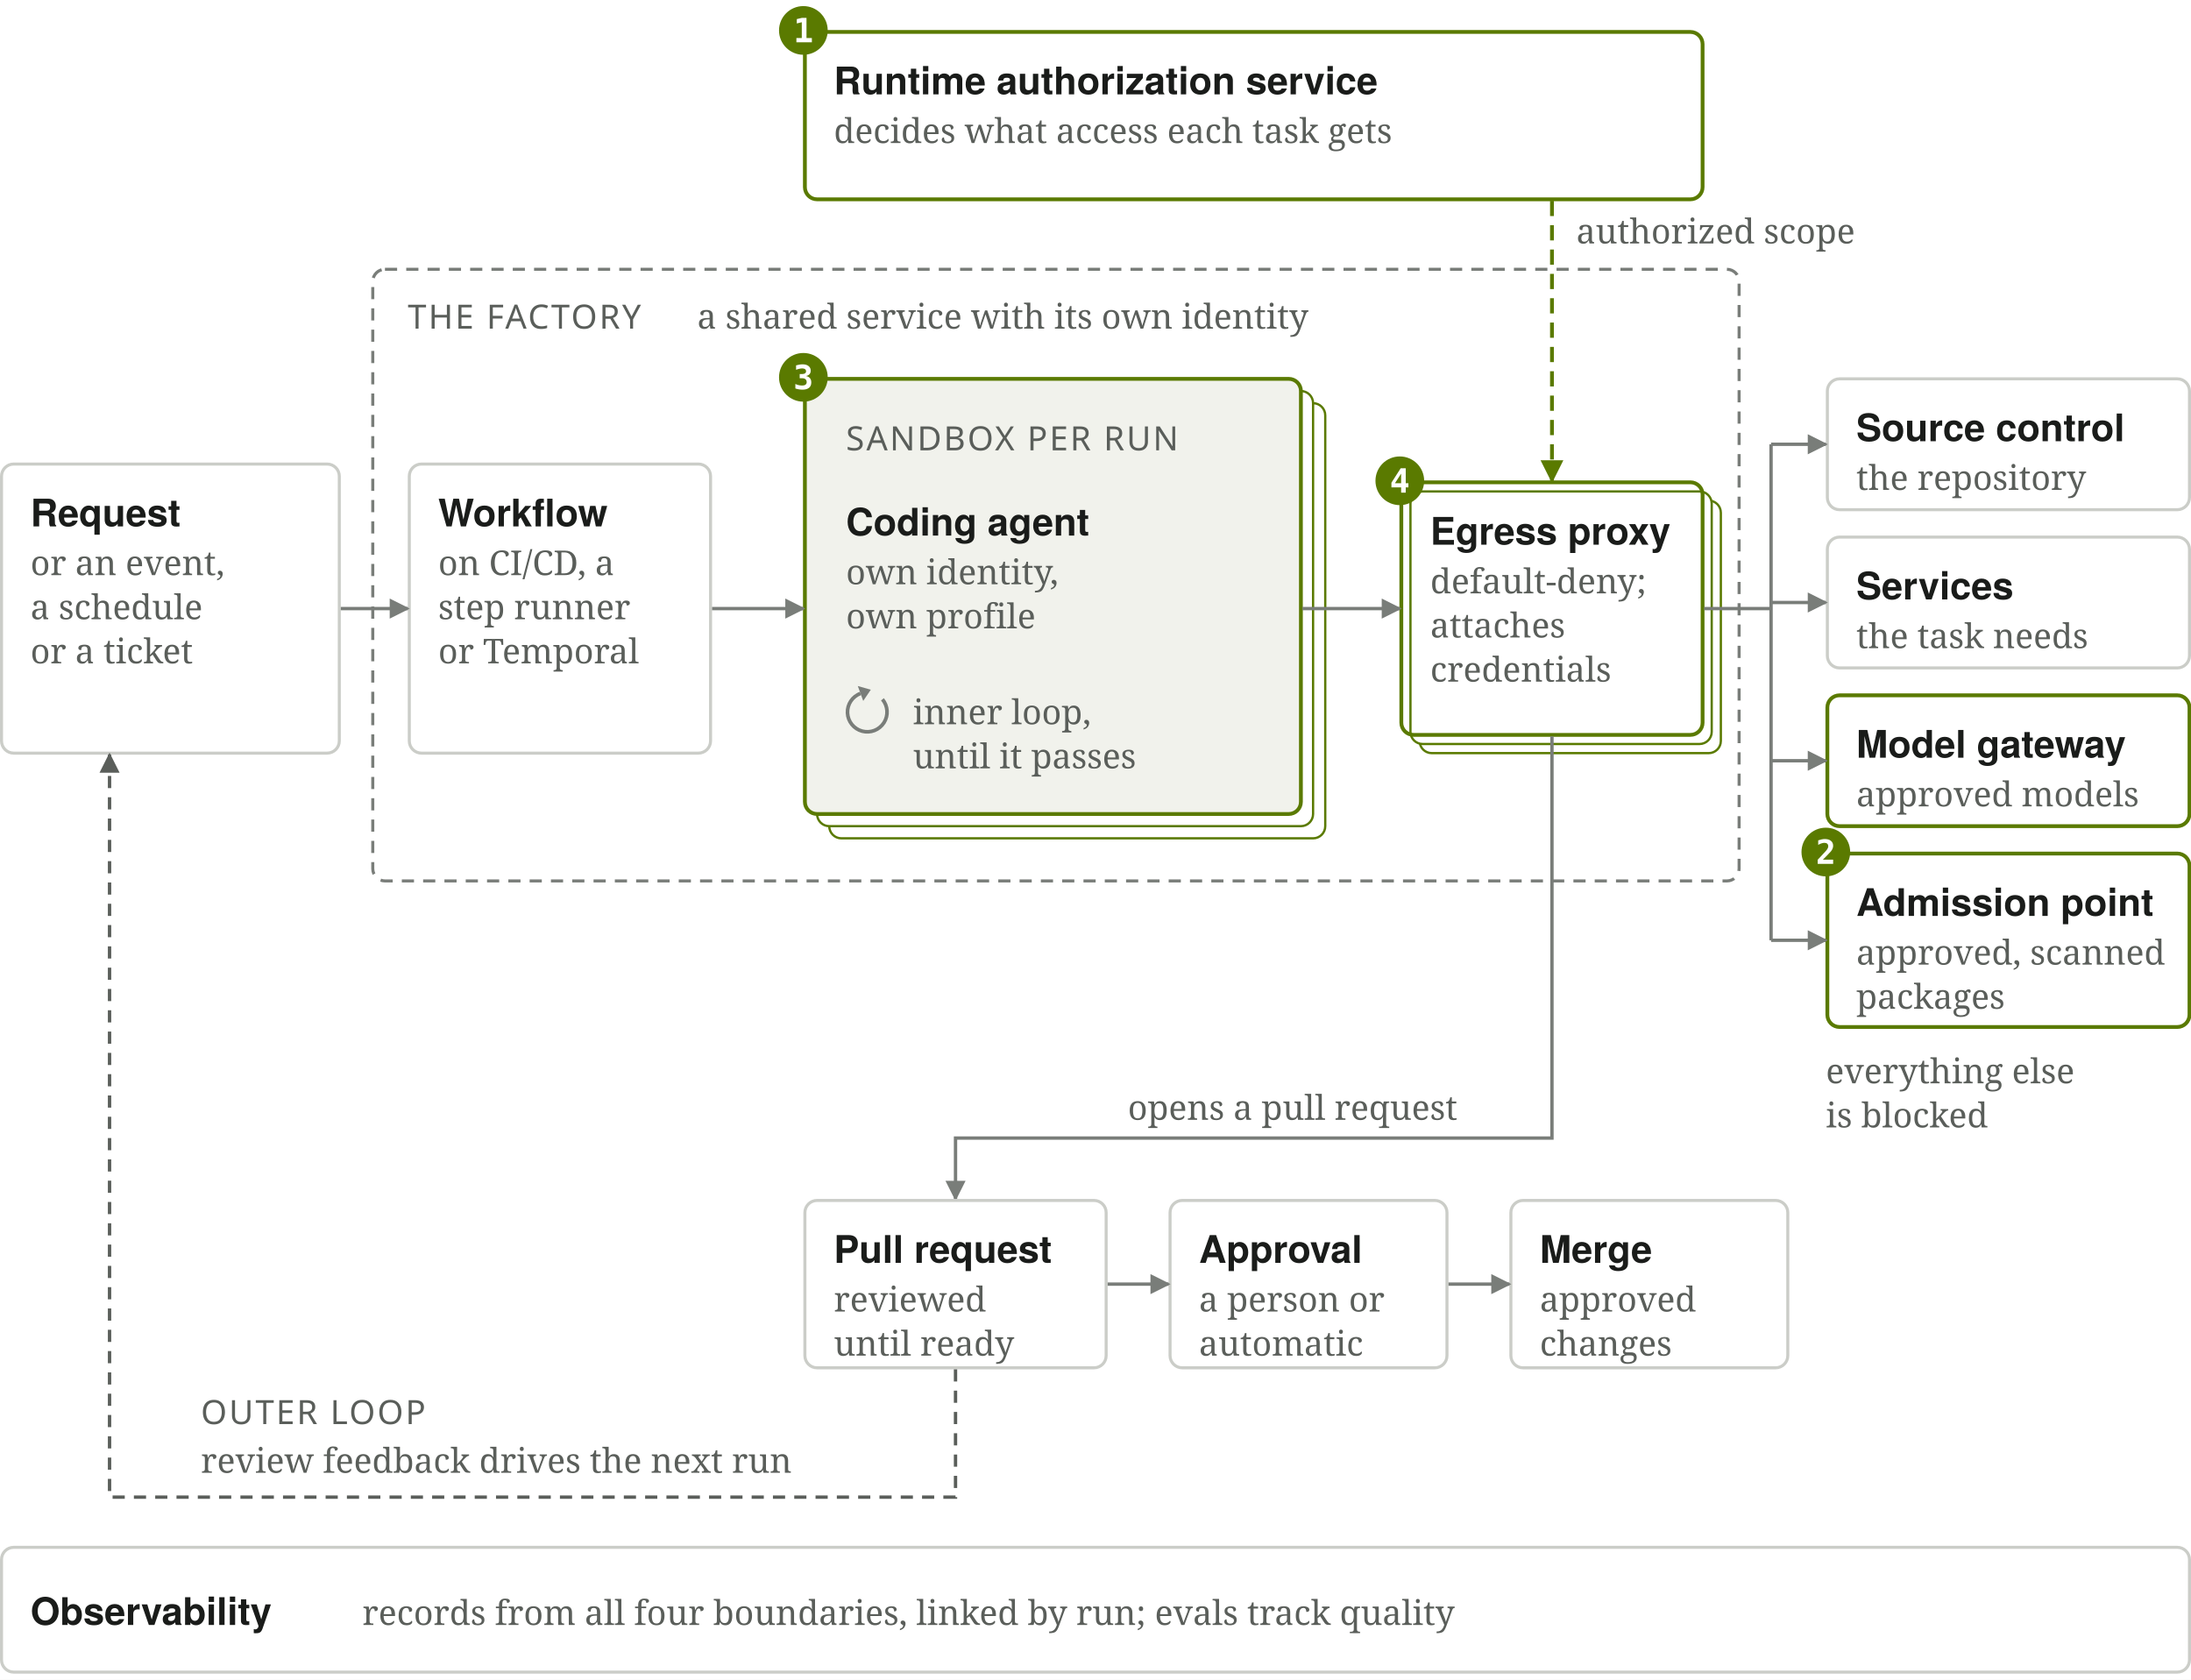
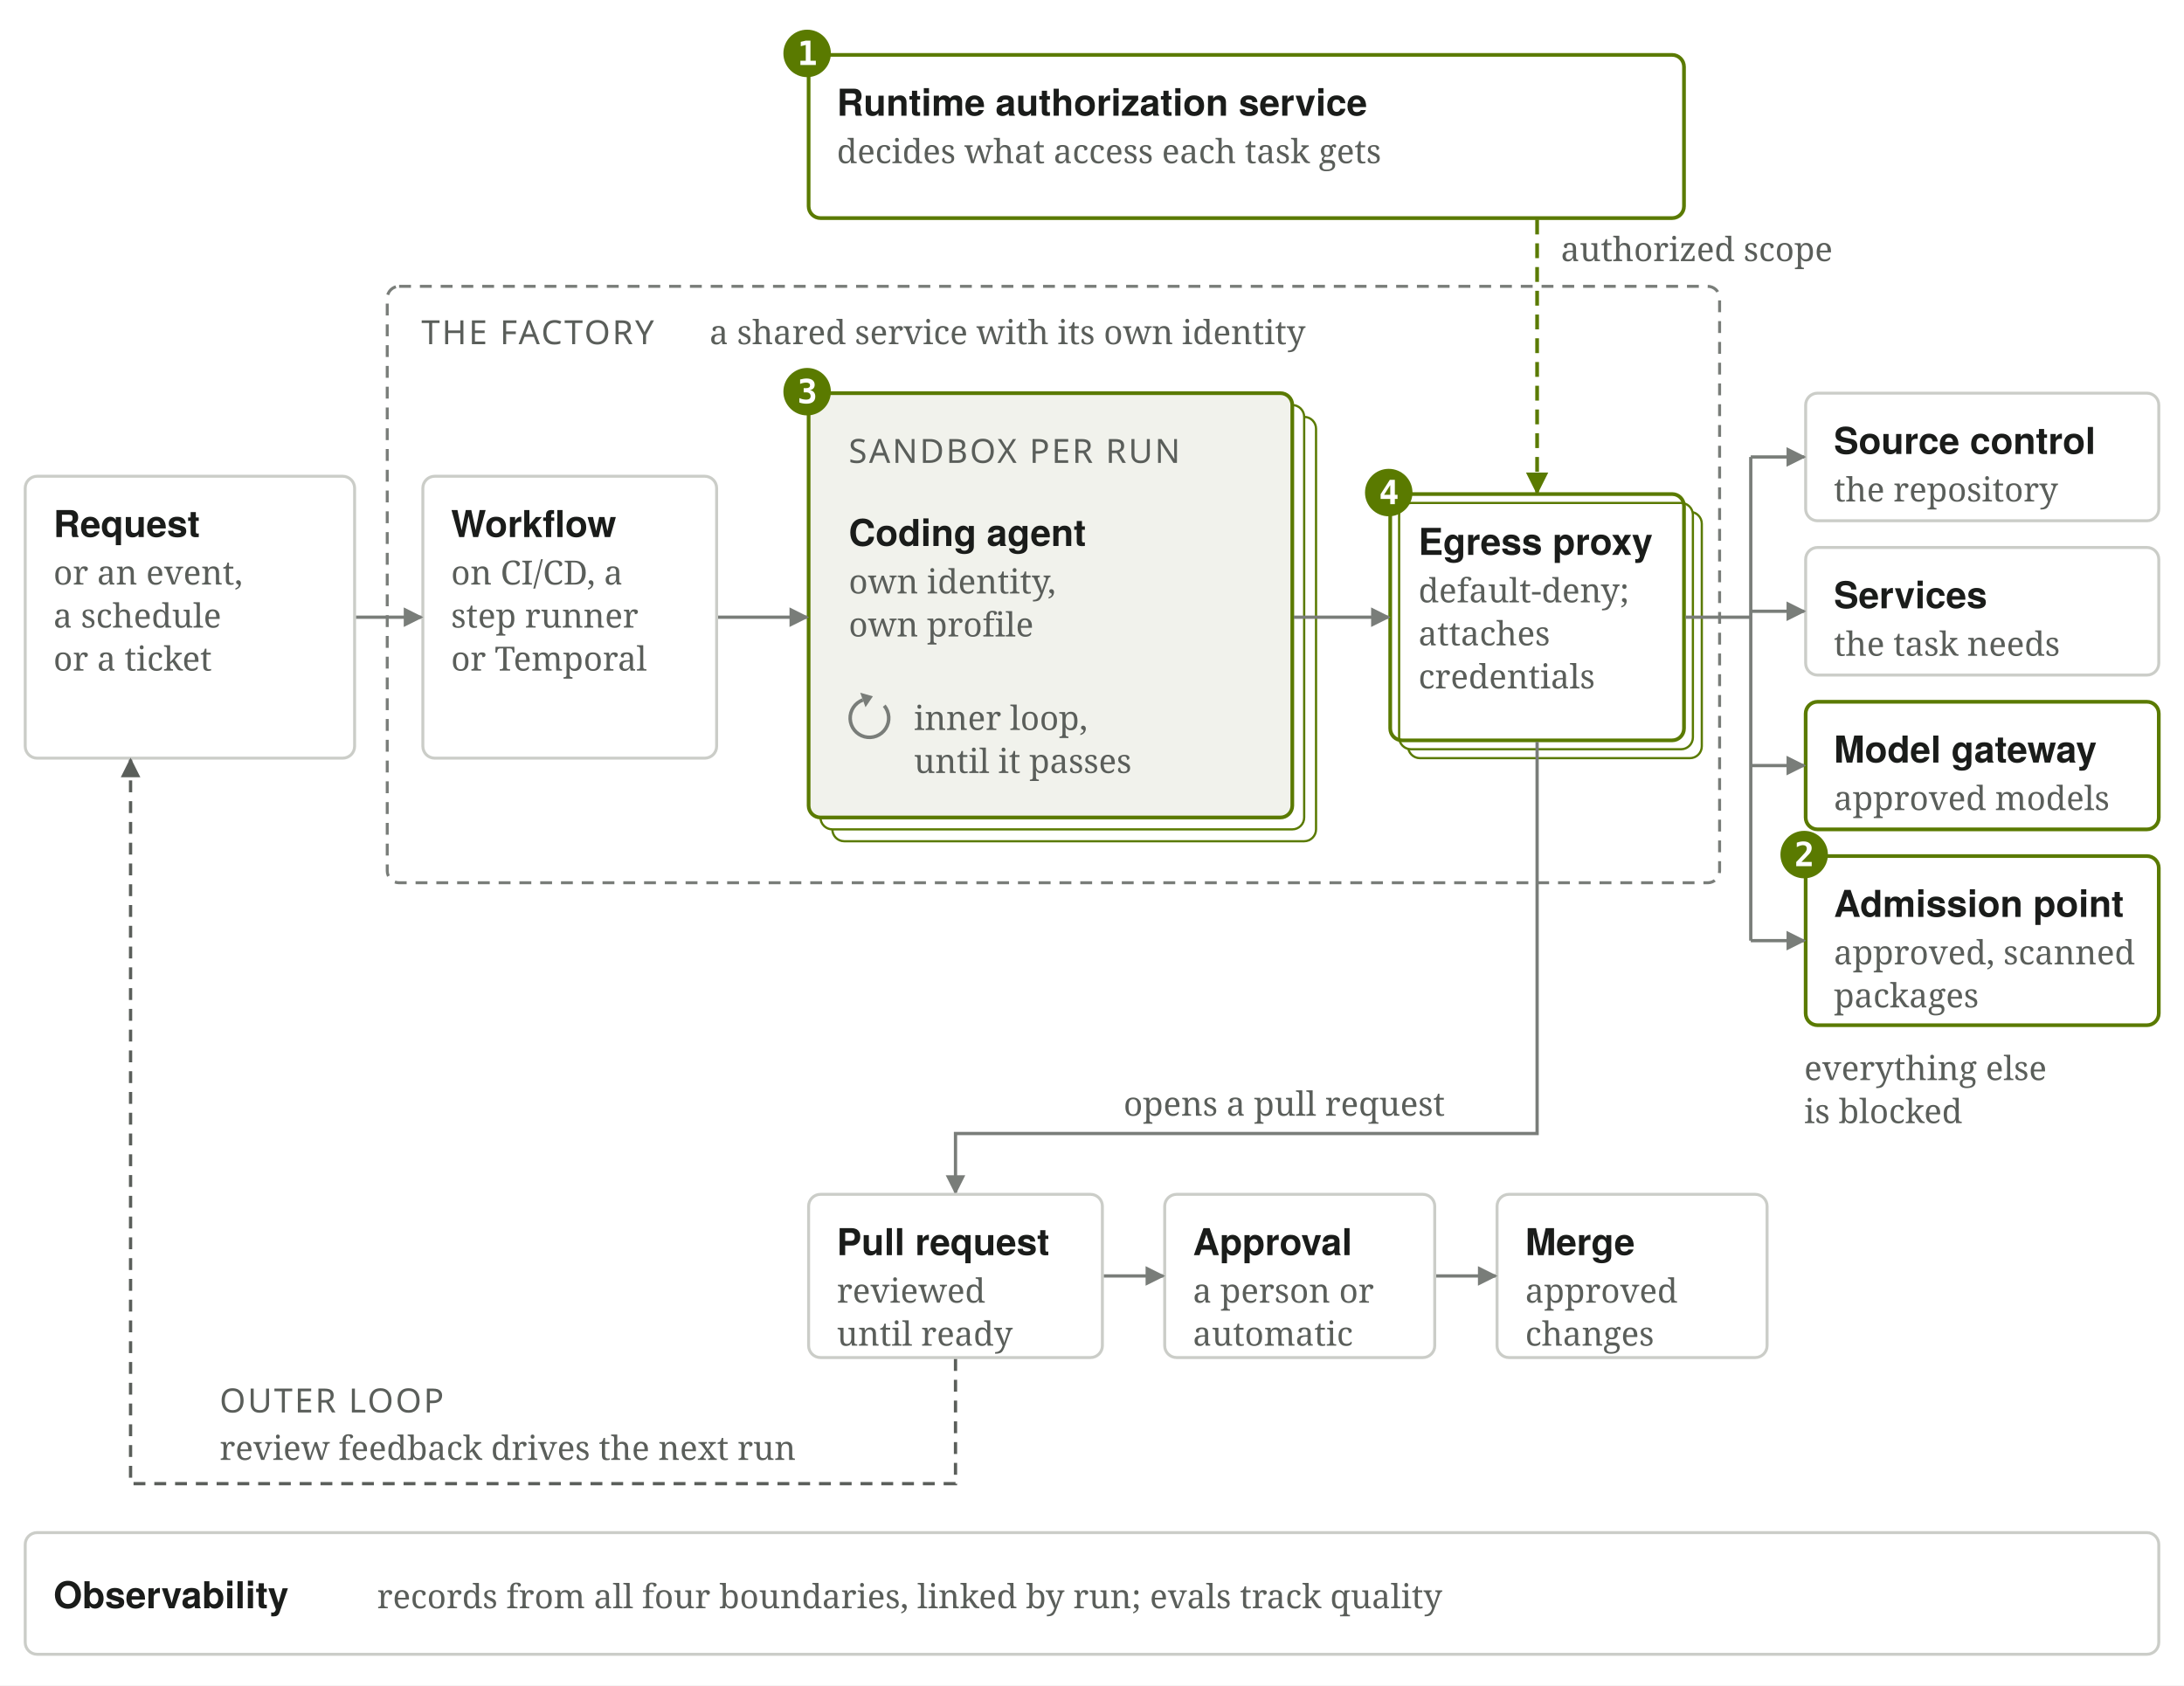
- <svg xmlns="http://www.w3.org/2000/svg" viewBox="0 0 720 552" width="720" height="552" role="img" aria-labelledby="sf4-t sf4-d">
-   <rect width="720" height="552" fill="#FFFFFF" />
+ <svg xmlns="http://www.w3.org/2000/svg" viewBox="0 0 736 568" width="736" height="568" role="img" aria-labelledby="sf4-t sf4-d">
+   <rect width="736" height="568" fill="#FFFFFF" />
  <defs>
    <marker id="sf4-a" viewBox="0 0 10 10" refX="9" refY="5" markerWidth="6" markerHeight="6" orient="auto-start-reverse">
      <path d="M0 0 L10 5 L0 10 z" fill="#797D79" />
    </marker>
    <marker id="sf4-g" viewBox="0 0 10 10" refX="9" refY="5" markerWidth="6" markerHeight="6" orient="auto-start-reverse">
      <path d="M0 0 L10 5 L0 10 z" fill="#5A7A00" />
    </marker>
    <marker id="sf4-s" viewBox="0 0 10 10" refX="9" refY="5" markerWidth="6" markerHeight="6" orient="auto-start-reverse">
      <path d="M0 0 L10 5 L0 10 z" fill="#5A5E5A" />
    </marker>
  </defs>
-   <rect x="264.5" y="10.5" width="295" height="55" rx="4" fill="none" stroke="#5A7A00" stroke-width="1.25" />
-   <circle cx="264" cy="10" r="8" fill="#5A7A00" />
-   <text x="260.7" y="13.9" font-family="'IBM Plex Mono',ui-monospace,'SF Mono',Menlo,Consolas,monospace" font-size="11" fill="#FFFFFF" font-weight="600">1</text>
-   <text x="274" y="31" font-family="Figtree,'Avenir Next','Helvetica Neue',sans-serif" font-size="12.5" fill="#1A1C1A" font-weight="600">Runtime authorization service</text>
-   <text x="274" y="47.0" font-family="'IBM Plex Serif',Charter,Georgia,serif" font-size="11.25" fill="#5A5E5A" font-weight="400">decides what access each task gets</text>
-   <path d="M510 66 L510 158" fill="none" stroke="#5A7A00" stroke-width="1.25" stroke-dasharray="5 3" marker-end="url(#sf4-g)" />
-   <text x="518.0" y="80" font-family="'IBM Plex Serif',Charter,Georgia,serif" font-size="11.25" fill="#5A5E5A" font-weight="400">authorized scope</text>
-   <rect x="122.5" y="88.5" width="449" height="201" rx="4" fill="none" stroke="#797D79" stroke-width="1" stroke-dasharray="4 3" />
-   <text x="134" y="108" font-family="'Chakra Petch','Avenir Next',sans-serif" font-size="11" fill="#5A5E5A" font-weight="500" letter-spacing="0.06em">THE FACTORY</text>
-   <text x="229.12" y="108" font-family="'IBM Plex Serif',Charter,Georgia,serif" font-size="11.25" fill="#5A5E5A" font-weight="400">a shared service with its own identity</text>
-   <rect x="0.5" y="152.5" width="111" height="95" rx="4" fill="none" stroke="#CBCDC8" stroke-width="1" />
-   <text x="10" y="173" font-family="Figtree,'Avenir Next','Helvetica Neue',sans-serif" font-size="12.5" fill="#1A1C1A" font-weight="600">Request</text>
-   <text x="10" y="189.0" font-family="'IBM Plex Serif',Charter,Georgia,serif" font-size="11.25" fill="#5A5E5A" font-weight="400">or an event,</text>
-   <text x="10" y="203.5" font-family="'IBM Plex Serif',Charter,Georgia,serif" font-size="11.25" fill="#5A5E5A" font-weight="400">a schedule</text>
-   <text x="10" y="218.0" font-family="'IBM Plex Serif',Charter,Georgia,serif" font-size="11.25" fill="#5A5E5A" font-weight="400">or a ticket</text>
-   <rect x="134.5" y="152.5" width="99" height="95" rx="4" fill="none" stroke="#CBCDC8" stroke-width="1" />
-   <text x="144" y="173" font-family="Figtree,'Avenir Next','Helvetica Neue',sans-serif" font-size="12.5" fill="#1A1C1A" font-weight="600">Workflow</text>
-   <text x="144" y="189.0" font-family="'IBM Plex Serif',Charter,Georgia,serif" font-size="11.25" fill="#5A5E5A" font-weight="400">on CI/CD, a</text>
-   <text x="144" y="203.5" font-family="'IBM Plex Serif',Charter,Georgia,serif" font-size="11.25" fill="#5A5E5A" font-weight="400">step runner</text>
-   <text x="144" y="218.0" font-family="'IBM Plex Serif',Charter,Georgia,serif" font-size="11.25" fill="#5A5E5A" font-weight="400">or Temporal</text>
-   <path d="M112 200 L134 200" fill="none" stroke="#797D79" stroke-width="1.1" marker-end="url(#sf4-a)" />
-   <rect x="272.5" y="132.5" width="163" height="143" rx="4" fill="#FFFFFF" stroke="#5A7A00" stroke-width="0.75" />
-   <rect x="268.5" y="128.5" width="163" height="143" rx="4" fill="#FFFFFF" stroke="#5A7A00" stroke-width="0.75" />
-   <rect x="264.5" y="124.5" width="163" height="143" rx="4" fill="#F1F2EC" stroke="#5A7A00" stroke-width="1.25" />
-   <circle cx="264" cy="124" r="8" fill="#5A7A00" />
-   <text x="260.7" y="127.9" font-family="'IBM Plex Mono',ui-monospace,'SF Mono',Menlo,Consolas,monospace" font-size="11" fill="#FFFFFF" font-weight="600">3</text>
-   <text x="278" y="148" font-family="'Chakra Petch','Avenir Next',sans-serif" font-size="11" fill="#5A5E5A" font-weight="500" letter-spacing="0.06em">SANDBOX PER RUN</text>
-   <text x="278" y="176" font-family="Figtree,'Avenir Next','Helvetica Neue',sans-serif" font-size="12.5" fill="#1A1C1A" font-weight="600">Coding agent</text>
-   <text x="278" y="192.0" font-family="'IBM Plex Serif',Charter,Georgia,serif" font-size="11.25" fill="#5A5E5A" font-weight="400">own identity,</text>
-   <text x="278" y="206.5" font-family="'IBM Plex Serif',Charter,Georgia,serif" font-size="11.25" fill="#5A5E5A" font-weight="400">own profile</text>
-   <path d="M289.98 229.82 A6.5 6.5 0 1 1 282.78 227.89" fill="none" stroke="#797D79" stroke-width="1.2" />
-   <path d="M286.16 226.66 L283.67 230.34 L281.89 225.45 z" fill="#797D79" />
-   <text x="300" y="238" font-family="'IBM Plex Serif',Charter,Georgia,serif" font-size="11.25" fill="#5A5E5A" font-weight="400">inner loop,</text>
-   <text x="300" y="252.5" font-family="'IBM Plex Serif',Charter,Georgia,serif" font-size="11.25" fill="#5A5E5A" font-weight="400">until it passes</text>
-   <path d="M234 200 L264 200" fill="none" stroke="#797D79" stroke-width="1.1" marker-end="url(#sf4-a)" />
-   <rect x="466.5" y="164.5" width="99" height="83" rx="4" fill="#FFFFFF" stroke="#5A7A00" stroke-width="0.75" />
-   <rect x="463.5" y="161.5" width="99" height="83" rx="4" fill="#FFFFFF" stroke="#5A7A00" stroke-width="0.75" />
-   <rect x="460.5" y="158.5" width="99" height="83" rx="4" fill="none" stroke="#5A7A00" stroke-width="1.25" />
-   <circle cx="460" cy="158" r="8" fill="#5A7A00" />
-   <text x="456.7" y="161.9" font-family="'IBM Plex Mono',ui-monospace,'SF Mono',Menlo,Consolas,monospace" font-size="11" fill="#FFFFFF" font-weight="600">4</text>
-   <text x="470" y="179" font-family="Figtree,'Avenir Next','Helvetica Neue',sans-serif" font-size="12.5" fill="#1A1C1A" font-weight="600">Egress proxy</text>
-   <text x="470" y="195.0" font-family="'IBM Plex Serif',Charter,Georgia,serif" font-size="11.25" fill="#5A5E5A" font-weight="400">default-deny;</text>
-   <text x="470" y="209.5" font-family="'IBM Plex Serif',Charter,Georgia,serif" font-size="11.25" fill="#5A5E5A" font-weight="400">attaches</text>
-   <text x="470" y="224.0" font-family="'IBM Plex Serif',Charter,Georgia,serif" font-size="11.25" fill="#5A5E5A" font-weight="400">credentials</text>
-   <path d="M428 200 L460 200" fill="none" stroke="#797D79" stroke-width="1.1" marker-end="url(#sf4-a)" />
-   <rect x="600.5" y="124.5" width="119" height="43" rx="4" fill="none" stroke="#CBCDC8" stroke-width="1" />
-   <text x="610" y="145" font-family="Figtree,'Avenir Next','Helvetica Neue',sans-serif" font-size="12.5" fill="#1A1C1A" font-weight="600">Source control</text>
-   <text x="610" y="161.0" font-family="'IBM Plex Serif',Charter,Georgia,serif" font-size="11.25" fill="#5A5E5A" font-weight="400">the repository</text>
-   <rect x="600.5" y="176.5" width="119" height="43" rx="4" fill="none" stroke="#CBCDC8" stroke-width="1" />
-   <text x="610" y="197" font-family="Figtree,'Avenir Next','Helvetica Neue',sans-serif" font-size="12.5" fill="#1A1C1A" font-weight="600">Services</text>
-   <text x="610" y="213.0" font-family="'IBM Plex Serif',Charter,Georgia,serif" font-size="11.25" fill="#5A5E5A" font-weight="400">the task needs</text>
-   <rect x="600.5" y="228.5" width="119" height="43" rx="4" fill="none" stroke="#5A7A00" stroke-width="1.25" />
-   <text x="610" y="249" font-family="Figtree,'Avenir Next','Helvetica Neue',sans-serif" font-size="12.5" fill="#1A1C1A" font-weight="600">Model gateway</text>
-   <text x="610" y="265.0" font-family="'IBM Plex Serif',Charter,Georgia,serif" font-size="11.25" fill="#5A5E5A" font-weight="400">approved models</text>
-   <rect x="600.5" y="280.5" width="119" height="57" rx="4" fill="none" stroke="#5A7A00" stroke-width="1.25" />
-   <circle cx="600" cy="280" r="8" fill="#5A7A00" />
-   <text x="596.7" y="283.9" font-family="'IBM Plex Mono',ui-monospace,'SF Mono',Menlo,Consolas,monospace" font-size="11" fill="#FFFFFF" font-weight="600">2</text>
-   <text x="610" y="301" font-family="Figtree,'Avenir Next','Helvetica Neue',sans-serif" font-size="12.5" fill="#1A1C1A" font-weight="600">Admission point</text>
-   <text x="610" y="317.0" font-family="'IBM Plex Serif',Charter,Georgia,serif" font-size="11.25" fill="#5A5E5A" font-weight="400">approved, scanned</text>
-   <text x="610" y="331.5" font-family="'IBM Plex Serif',Charter,Georgia,serif" font-size="11.25" fill="#5A5E5A" font-weight="400">packages</text>
-   <path d="M560 200 L582 200" fill="none" stroke="#797D79" stroke-width="1.1" />
-   <path d="M582 146 L582 309" fill="none" stroke="#797D79" stroke-width="1.1" />
-   <path d="M582 146 L600 146" fill="none" stroke="#797D79" stroke-width="1.1" marker-end="url(#sf4-a)" />
-   <path d="M582 198 L600 198" fill="none" stroke="#797D79" stroke-width="1.1" marker-end="url(#sf4-a)" />
-   <path d="M582 250 L600 250" fill="none" stroke="#797D79" stroke-width="1.1" marker-end="url(#sf4-a)" />
-   <path d="M582 309 L600 309" fill="none" stroke="#797D79" stroke-width="1.1" marker-end="url(#sf4-a)" />
-   <text x="600" y="356" font-family="'IBM Plex Serif',Charter,Georgia,serif" font-size="11.25" fill="#5A5E5A" font-weight="400">everything else</text>
-   <text x="600" y="370.5" font-family="'IBM Plex Serif',Charter,Georgia,serif" font-size="11.25" fill="#5A5E5A" font-weight="400">is blocked</text>
-   <path d="M510 242 L510 374 L314 374 L314 394" fill="none" stroke="#797D79" stroke-width="1.1" marker-end="url(#sf4-a)" />
-   <text x="370.625" y="368" font-family="'IBM Plex Serif',Charter,Georgia,serif" font-size="11.25" fill="#5A5E5A" font-weight="400">opens a pull request</text>
-   <rect x="264.5" y="394.5" width="99" height="55" rx="4" fill="none" stroke="#CBCDC8" stroke-width="1" />
-   <text x="274" y="415" font-family="Figtree,'Avenir Next','Helvetica Neue',sans-serif" font-size="12.5" fill="#1A1C1A" font-weight="600">Pull request</text>
-   <text x="274" y="431.0" font-family="'IBM Plex Serif',Charter,Georgia,serif" font-size="11.25" fill="#5A5E5A" font-weight="400">reviewed</text>
-   <text x="274" y="445.5" font-family="'IBM Plex Serif',Charter,Georgia,serif" font-size="11.25" fill="#5A5E5A" font-weight="400">until ready</text>
-   <rect x="384.5" y="394.5" width="91" height="55" rx="4" fill="none" stroke="#CBCDC8" stroke-width="1" />
-   <text x="394" y="415" font-family="Figtree,'Avenir Next','Helvetica Neue',sans-serif" font-size="12.5" fill="#1A1C1A" font-weight="600">Approval</text>
-   <text x="394" y="431.0" font-family="'IBM Plex Serif',Charter,Georgia,serif" font-size="11.25" fill="#5A5E5A" font-weight="400">a person or</text>
-   <text x="394" y="445.5" font-family="'IBM Plex Serif',Charter,Georgia,serif" font-size="11.25" fill="#5A5E5A" font-weight="400">automatic</text>
-   <rect x="496.5" y="394.5" width="91" height="55" rx="4" fill="none" stroke="#CBCDC8" stroke-width="1" />
-   <text x="506" y="415" font-family="Figtree,'Avenir Next','Helvetica Neue',sans-serif" font-size="12.5" fill="#1A1C1A" font-weight="600">Merge</text>
-   <text x="506" y="431.0" font-family="'IBM Plex Serif',Charter,Georgia,serif" font-size="11.25" fill="#5A5E5A" font-weight="400">approved</text>
-   <text x="506" y="445.5" font-family="'IBM Plex Serif',Charter,Georgia,serif" font-size="11.25" fill="#5A5E5A" font-weight="400">changes</text>
-   <path d="M364 422 L384 422" fill="none" stroke="#797D79" stroke-width="1.1" marker-end="url(#sf4-a)" />
-   <path d="M476 422 L496 422" fill="none" stroke="#797D79" stroke-width="1.1" marker-end="url(#sf4-a)" />
-   <path d="M314 450 L314 492 L36 492 L36 248" fill="none" stroke="#5A5E5A" stroke-width="1.1" stroke-dasharray="4 3" marker-end="url(#sf4-s)" />
-   <text x="66" y="468" font-family="'Chakra Petch','Avenir Next',sans-serif" font-size="11" fill="#5A5E5A" font-weight="500" letter-spacing="0.06em">OUTER LOOP</text>
-   <text x="66" y="484" font-family="'IBM Plex Serif',Charter,Georgia,serif" font-size="11.25" fill="#5A5E5A" font-weight="400">review feedback drives the next run</text>
-   <rect x="0.5" y="508.5" width="719" height="41" rx="4" fill="none" stroke="#CBCDC8" stroke-width="1" />
-   <text x="10" y="534" font-family="Figtree,'Avenir Next','Helvetica Neue',sans-serif" font-size="12.5" fill="#1A1C1A" font-weight="600">Observability</text>
-   <text x="119.062" y="534" font-family="'IBM Plex Serif',Charter,Georgia,serif" font-size="11.25" fill="#5A5E5A" font-weight="400">records from all four boundaries, linked by run; evals track quality</text>
+   <g transform="translate(8 8)">
+     <rect x="264.5" y="10.5" width="295" height="55" rx="4" fill="none" stroke="#5A7A00" stroke-width="1.25" />
+     <circle cx="264" cy="10" r="8" fill="#5A7A00" />
+     <text x="260.7" y="13.9" font-family="'IBM Plex Mono',ui-monospace,'SF Mono',Menlo,Consolas,monospace" font-size="11.25" fill="#FFFFFF" font-weight="600">1</text>
+     <text x="274" y="31" font-family="Figtree,'Avenir Next','Helvetica Neue',sans-serif" font-size="12.5" fill="#1A1C1A" font-weight="600">Runtime authorization service</text>
+     <text x="274" y="47.0" font-family="'IBM Plex Serif',Charter,Georgia,serif" font-size="11.25" fill="#5A5E5A" font-weight="400">decides what access each task gets</text>
+     <path d="M510 66 L510 158" fill="none" stroke="#5A7A00" stroke-width="1.25" stroke-dasharray="5 3" marker-end="url(#sf4-g)" />
+     <text x="518.0" y="80" font-family="'IBM Plex Serif',Charter,Georgia,serif" font-size="11.25" fill="#5A5E5A" font-weight="400">authorized scope</text>
+     <rect x="122.5" y="88.5" width="449" height="201" rx="4" fill="none" stroke="#797D79" stroke-width="1" stroke-dasharray="4 3" />
+     <text x="134" y="108" font-family="'Chakra Petch','Avenir Next',sans-serif" font-size="11.25" fill="#5A5E5A" font-weight="500" letter-spacing="0.06em">THE FACTORY</text>
+     <text x="231.1" y="108" font-family="'IBM Plex Serif',Charter,Georgia,serif" font-size="11.25" fill="#5A5E5A" font-weight="400">a shared service with its own identity</text>
+     <rect x="0.5" y="152.5" width="111" height="95" rx="4" fill="none" stroke="#CBCDC8" stroke-width="1" />
+     <text x="10" y="173" font-family="Figtree,'Avenir Next','Helvetica Neue',sans-serif" font-size="12.5" fill="#1A1C1A" font-weight="600">Request</text>
+     <text x="10" y="189.0" font-family="'IBM Plex Serif',Charter,Georgia,serif" font-size="11.25" fill="#5A5E5A" font-weight="400">or an event,</text>
+     <text x="10" y="203.5" font-family="'IBM Plex Serif',Charter,Georgia,serif" font-size="11.25" fill="#5A5E5A" font-weight="400">a schedule</text>
+     <text x="10" y="218.0" font-family="'IBM Plex Serif',Charter,Georgia,serif" font-size="11.25" fill="#5A5E5A" font-weight="400">or a ticket</text>
+     <rect x="134.5" y="152.5" width="99" height="95" rx="4" fill="none" stroke="#CBCDC8" stroke-width="1" />
+     <text x="144" y="173" font-family="Figtree,'Avenir Next','Helvetica Neue',sans-serif" font-size="12.5" fill="#1A1C1A" font-weight="600">Workflow</text>
+     <text x="144" y="189.0" font-family="'IBM Plex Serif',Charter,Georgia,serif" font-size="11.25" fill="#5A5E5A" font-weight="400">on CI/CD, a</text>
+     <text x="144" y="203.5" font-family="'IBM Plex Serif',Charter,Georgia,serif" font-size="11.25" fill="#5A5E5A" font-weight="400">step runner</text>
+     <text x="144" y="218.0" font-family="'IBM Plex Serif',Charter,Georgia,serif" font-size="11.25" fill="#5A5E5A" font-weight="400">or Temporal</text>
+     <path d="M112 200 L134 200" fill="none" stroke="#797D79" stroke-width="1.1" marker-end="url(#sf4-a)" />
+     <rect x="272.5" y="132.5" width="163" height="143" rx="4" fill="#FFFFFF" stroke="#5A7A00" stroke-width="0.75" />
+     <rect x="268.5" y="128.5" width="163" height="143" rx="4" fill="#FFFFFF" stroke="#5A7A00" stroke-width="0.75" />
+     <rect x="264.5" y="124.5" width="163" height="143" rx="4" fill="#F1F2EC" stroke="#5A7A00" stroke-width="1.25" />
+     <circle cx="264" cy="124" r="8" fill="#5A7A00" />
+     <text x="260.7" y="127.9" font-family="'IBM Plex Mono',ui-monospace,'SF Mono',Menlo,Consolas,monospace" font-size="11.25" fill="#FFFFFF" font-weight="600">3</text>
+     <text x="278" y="148" font-family="'Chakra Petch','Avenir Next',sans-serif" font-size="11.25" fill="#5A5E5A" font-weight="500" letter-spacing="0.06em">SANDBOX PER RUN</text>
+     <text x="278" y="176" font-family="Figtree,'Avenir Next','Helvetica Neue',sans-serif" font-size="12.5" fill="#1A1C1A" font-weight="600">Coding agent</text>
+     <text x="278" y="192.0" font-family="'IBM Plex Serif',Charter,Georgia,serif" font-size="11.25" fill="#5A5E5A" font-weight="400">own identity,</text>
+     <text x="278" y="206.5" font-family="'IBM Plex Serif',Charter,Georgia,serif" font-size="11.25" fill="#5A5E5A" font-weight="400">own profile</text>
+     <path d="M289.98 229.82 A6.5 6.5 0 1 1 282.78 227.89" fill="none" stroke="#797D79" stroke-width="1.2" />
+     <path d="M286.16 226.66 L283.67 230.34 L281.89 225.45 z" fill="#797D79" />
+     <text x="300" y="238" font-family="'IBM Plex Serif',Charter,Georgia,serif" font-size="11.25" fill="#5A5E5A" font-weight="400">inner loop,</text>
+     <text x="300" y="252.5" font-family="'IBM Plex Serif',Charter,Georgia,serif" font-size="11.25" fill="#5A5E5A" font-weight="400">until it passes</text>
+     <path d="M234 200 L264 200" fill="none" stroke="#797D79" stroke-width="1.1" marker-end="url(#sf4-a)" />
+     <rect x="466.5" y="164.5" width="99" height="83" rx="4" fill="#FFFFFF" stroke="#5A7A00" stroke-width="0.75" />
+     <rect x="463.5" y="161.5" width="99" height="83" rx="4" fill="#FFFFFF" stroke="#5A7A00" stroke-width="0.75" />
+     <rect x="460.5" y="158.5" width="99" height="83" rx="4" fill="none" stroke="#5A7A00" stroke-width="1.25" />
+     <circle cx="460" cy="158" r="8" fill="#5A7A00" />
+     <text x="456.7" y="161.9" font-family="'IBM Plex Mono',ui-monospace,'SF Mono',Menlo,Consolas,monospace" font-size="11.25" fill="#FFFFFF" font-weight="600">4</text>
+     <text x="470" y="179" font-family="Figtree,'Avenir Next','Helvetica Neue',sans-serif" font-size="12.5" fill="#1A1C1A" font-weight="600">Egress proxy</text>
+     <text x="470" y="195.0" font-family="'IBM Plex Serif',Charter,Georgia,serif" font-size="11.25" fill="#5A5E5A" font-weight="400">default-deny;</text>
+     <text x="470" y="209.5" font-family="'IBM Plex Serif',Charter,Georgia,serif" font-size="11.25" fill="#5A5E5A" font-weight="400">attaches</text>
+     <text x="470" y="224.0" font-family="'IBM Plex Serif',Charter,Georgia,serif" font-size="11.25" fill="#5A5E5A" font-weight="400">credentials</text>
+     <path d="M428 200 L460 200" fill="none" stroke="#797D79" stroke-width="1.1" marker-end="url(#sf4-a)" />
+     <rect x="600.5" y="124.5" width="119" height="43" rx="4" fill="none" stroke="#CBCDC8" stroke-width="1" />
+     <text x="610" y="145" font-family="Figtree,'Avenir Next','Helvetica Neue',sans-serif" font-size="12.5" fill="#1A1C1A" font-weight="600">Source control</text>
+     <text x="610" y="161.0" font-family="'IBM Plex Serif',Charter,Georgia,serif" font-size="11.25" fill="#5A5E5A" font-weight="400">the repository</text>
+     <rect x="600.5" y="176.5" width="119" height="43" rx="4" fill="none" stroke="#CBCDC8" stroke-width="1" />
+     <text x="610" y="197" font-family="Figtree,'Avenir Next','Helvetica Neue',sans-serif" font-size="12.5" fill="#1A1C1A" font-weight="600">Services</text>
+     <text x="610" y="213.0" font-family="'IBM Plex Serif',Charter,Georgia,serif" font-size="11.25" fill="#5A5E5A" font-weight="400">the task needs</text>
+     <rect x="600.5" y="228.5" width="119" height="43" rx="4" fill="none" stroke="#5A7A00" stroke-width="1.25" />
+     <text x="610" y="249" font-family="Figtree,'Avenir Next','Helvetica Neue',sans-serif" font-size="12.5" fill="#1A1C1A" font-weight="600">Model gateway</text>
+     <text x="610" y="265.0" font-family="'IBM Plex Serif',Charter,Georgia,serif" font-size="11.25" fill="#5A5E5A" font-weight="400">approved models</text>
+     <rect x="600.5" y="280.5" width="119" height="57" rx="4" fill="none" stroke="#5A7A00" stroke-width="1.25" />
+     <circle cx="600" cy="280" r="8" fill="#5A7A00" />
+     <text x="596.7" y="283.9" font-family="'IBM Plex Mono',ui-monospace,'SF Mono',Menlo,Consolas,monospace" font-size="11.25" fill="#FFFFFF" font-weight="600">2</text>
+     <text x="610" y="301" font-family="Figtree,'Avenir Next','Helvetica Neue',sans-serif" font-size="12.5" fill="#1A1C1A" font-weight="600">Admission point</text>
+     <text x="610" y="317.0" font-family="'IBM Plex Serif',Charter,Georgia,serif" font-size="11.25" fill="#5A5E5A" font-weight="400">approved, scanned</text>
+     <text x="610" y="331.5" font-family="'IBM Plex Serif',Charter,Georgia,serif" font-size="11.25" fill="#5A5E5A" font-weight="400">packages</text>
+     <path d="M560 200 L582 200" fill="none" stroke="#797D79" stroke-width="1.1" />
+     <path d="M582 146 L582 309" fill="none" stroke="#797D79" stroke-width="1.1" />
+     <path d="M582 146 L600 146" fill="none" stroke="#797D79" stroke-width="1.1" marker-end="url(#sf4-a)" />
+     <path d="M582 198 L600 198" fill="none" stroke="#797D79" stroke-width="1.1" marker-end="url(#sf4-a)" />
+     <path d="M582 250 L600 250" fill="none" stroke="#797D79" stroke-width="1.1" marker-end="url(#sf4-a)" />
+     <path d="M582 309 L600 309" fill="none" stroke="#797D79" stroke-width="1.1" marker-end="url(#sf4-a)" />
+     <text x="600" y="356" font-family="'IBM Plex Serif',Charter,Georgia,serif" font-size="11.25" fill="#5A5E5A" font-weight="400">everything else</text>
+     <text x="600" y="370.5" font-family="'IBM Plex Serif',Charter,Georgia,serif" font-size="11.25" fill="#5A5E5A" font-weight="400">is blocked</text>
+     <path d="M510 242 L510 374 L314 374 L314 394" fill="none" stroke="#797D79" stroke-width="1.1" marker-end="url(#sf4-a)" />
+     <text x="370.625" y="368" font-family="'IBM Plex Serif',Charter,Georgia,serif" font-size="11.25" fill="#5A5E5A" font-weight="400">opens a pull request</text>
+     <rect x="264.5" y="394.5" width="99" height="55" rx="4" fill="none" stroke="#CBCDC8" stroke-width="1" />
+     <text x="274" y="415" font-family="Figtree,'Avenir Next','Helvetica Neue',sans-serif" font-size="12.5" fill="#1A1C1A" font-weight="600">Pull request</text>
+     <text x="274" y="431.0" font-family="'IBM Plex Serif',Charter,Georgia,serif" font-size="11.25" fill="#5A5E5A" font-weight="400">reviewed</text>
+     <text x="274" y="445.5" font-family="'IBM Plex Serif',Charter,Georgia,serif" font-size="11.25" fill="#5A5E5A" font-weight="400">until ready</text>
+     <rect x="384.5" y="394.5" width="91" height="55" rx="4" fill="none" stroke="#CBCDC8" stroke-width="1" />
+     <text x="394" y="415" font-family="Figtree,'Avenir Next','Helvetica Neue',sans-serif" font-size="12.5" fill="#1A1C1A" font-weight="600">Approval</text>
+     <text x="394" y="431.0" font-family="'IBM Plex Serif',Charter,Georgia,serif" font-size="11.25" fill="#5A5E5A" font-weight="400">a person or</text>
+     <text x="394" y="445.5" font-family="'IBM Plex Serif',Charter,Georgia,serif" font-size="11.25" fill="#5A5E5A" font-weight="400">automatic</text>
+     <rect x="496.5" y="394.5" width="91" height="55" rx="4" fill="none" stroke="#CBCDC8" stroke-width="1" />
+     <text x="506" y="415" font-family="Figtree,'Avenir Next','Helvetica Neue',sans-serif" font-size="12.5" fill="#1A1C1A" font-weight="600">Merge</text>
+     <text x="506" y="431.0" font-family="'IBM Plex Serif',Charter,Georgia,serif" font-size="11.25" fill="#5A5E5A" font-weight="400">approved</text>
+     <text x="506" y="445.5" font-family="'IBM Plex Serif',Charter,Georgia,serif" font-size="11.25" fill="#5A5E5A" font-weight="400">changes</text>
+     <path d="M364 422 L384 422" fill="none" stroke="#797D79" stroke-width="1.1" marker-end="url(#sf4-a)" />
+     <path d="M476 422 L496 422" fill="none" stroke="#797D79" stroke-width="1.1" marker-end="url(#sf4-a)" />
+     <path d="M314 450 L314 492 L36 492 L36 248" fill="none" stroke="#5A5E5A" stroke-width="1.1" stroke-dasharray="4 3" marker-end="url(#sf4-s)" />
+     <text x="66" y="468" font-family="'Chakra Petch','Avenir Next',sans-serif" font-size="11.25" fill="#5A5E5A" font-weight="500" letter-spacing="0.06em">OUTER LOOP</text>
+     <text x="66" y="484" font-family="'IBM Plex Serif',Charter,Georgia,serif" font-size="11.25" fill="#5A5E5A" font-weight="400">review feedback drives the next run</text>
+     <rect x="0.5" y="508.5" width="719" height="41" rx="4" fill="none" stroke="#CBCDC8" stroke-width="1" />
+     <text x="10" y="534" font-family="Figtree,'Avenir Next','Helvetica Neue',sans-serif" font-size="12.5" fill="#1A1C1A" font-weight="600">Observability</text>
+     <text x="119.062" y="534" font-family="'IBM Plex Serif',Charter,Georgia,serif" font-size="11.25" fill="#5A5E5A" font-weight="400">records from all four boundaries, linked by run; evals track quality</text>
+   </g>
</svg>
